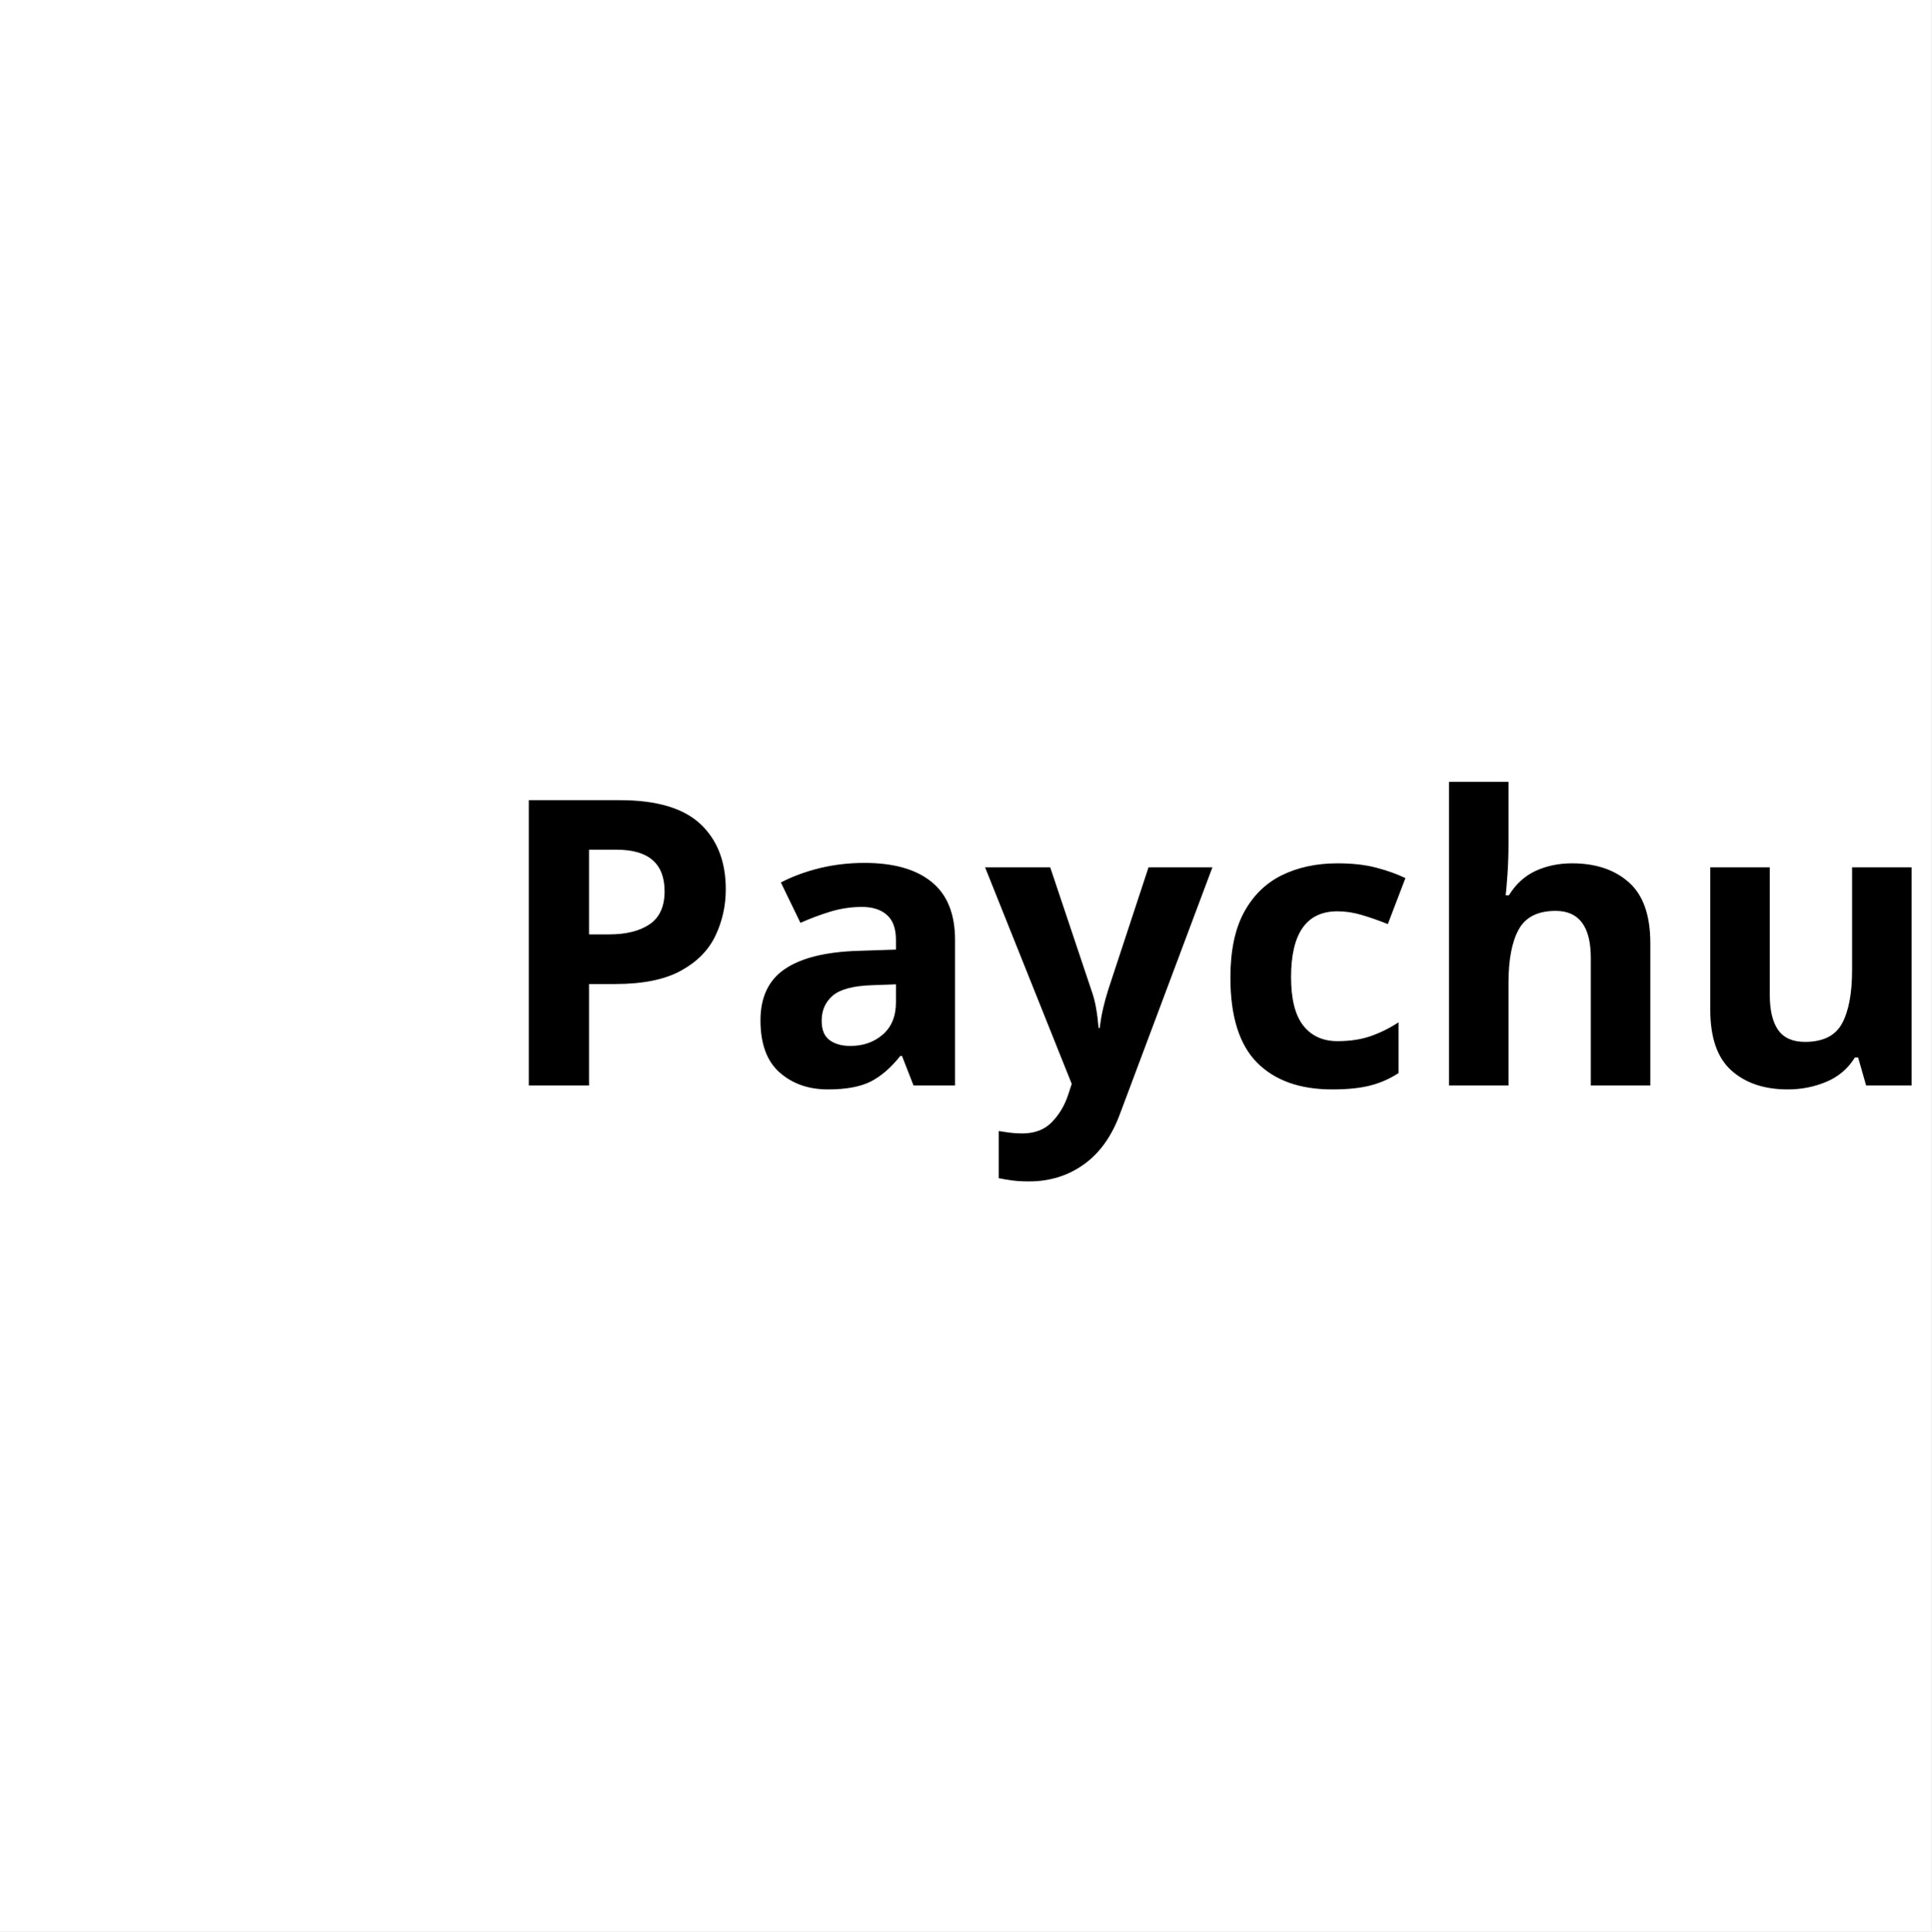
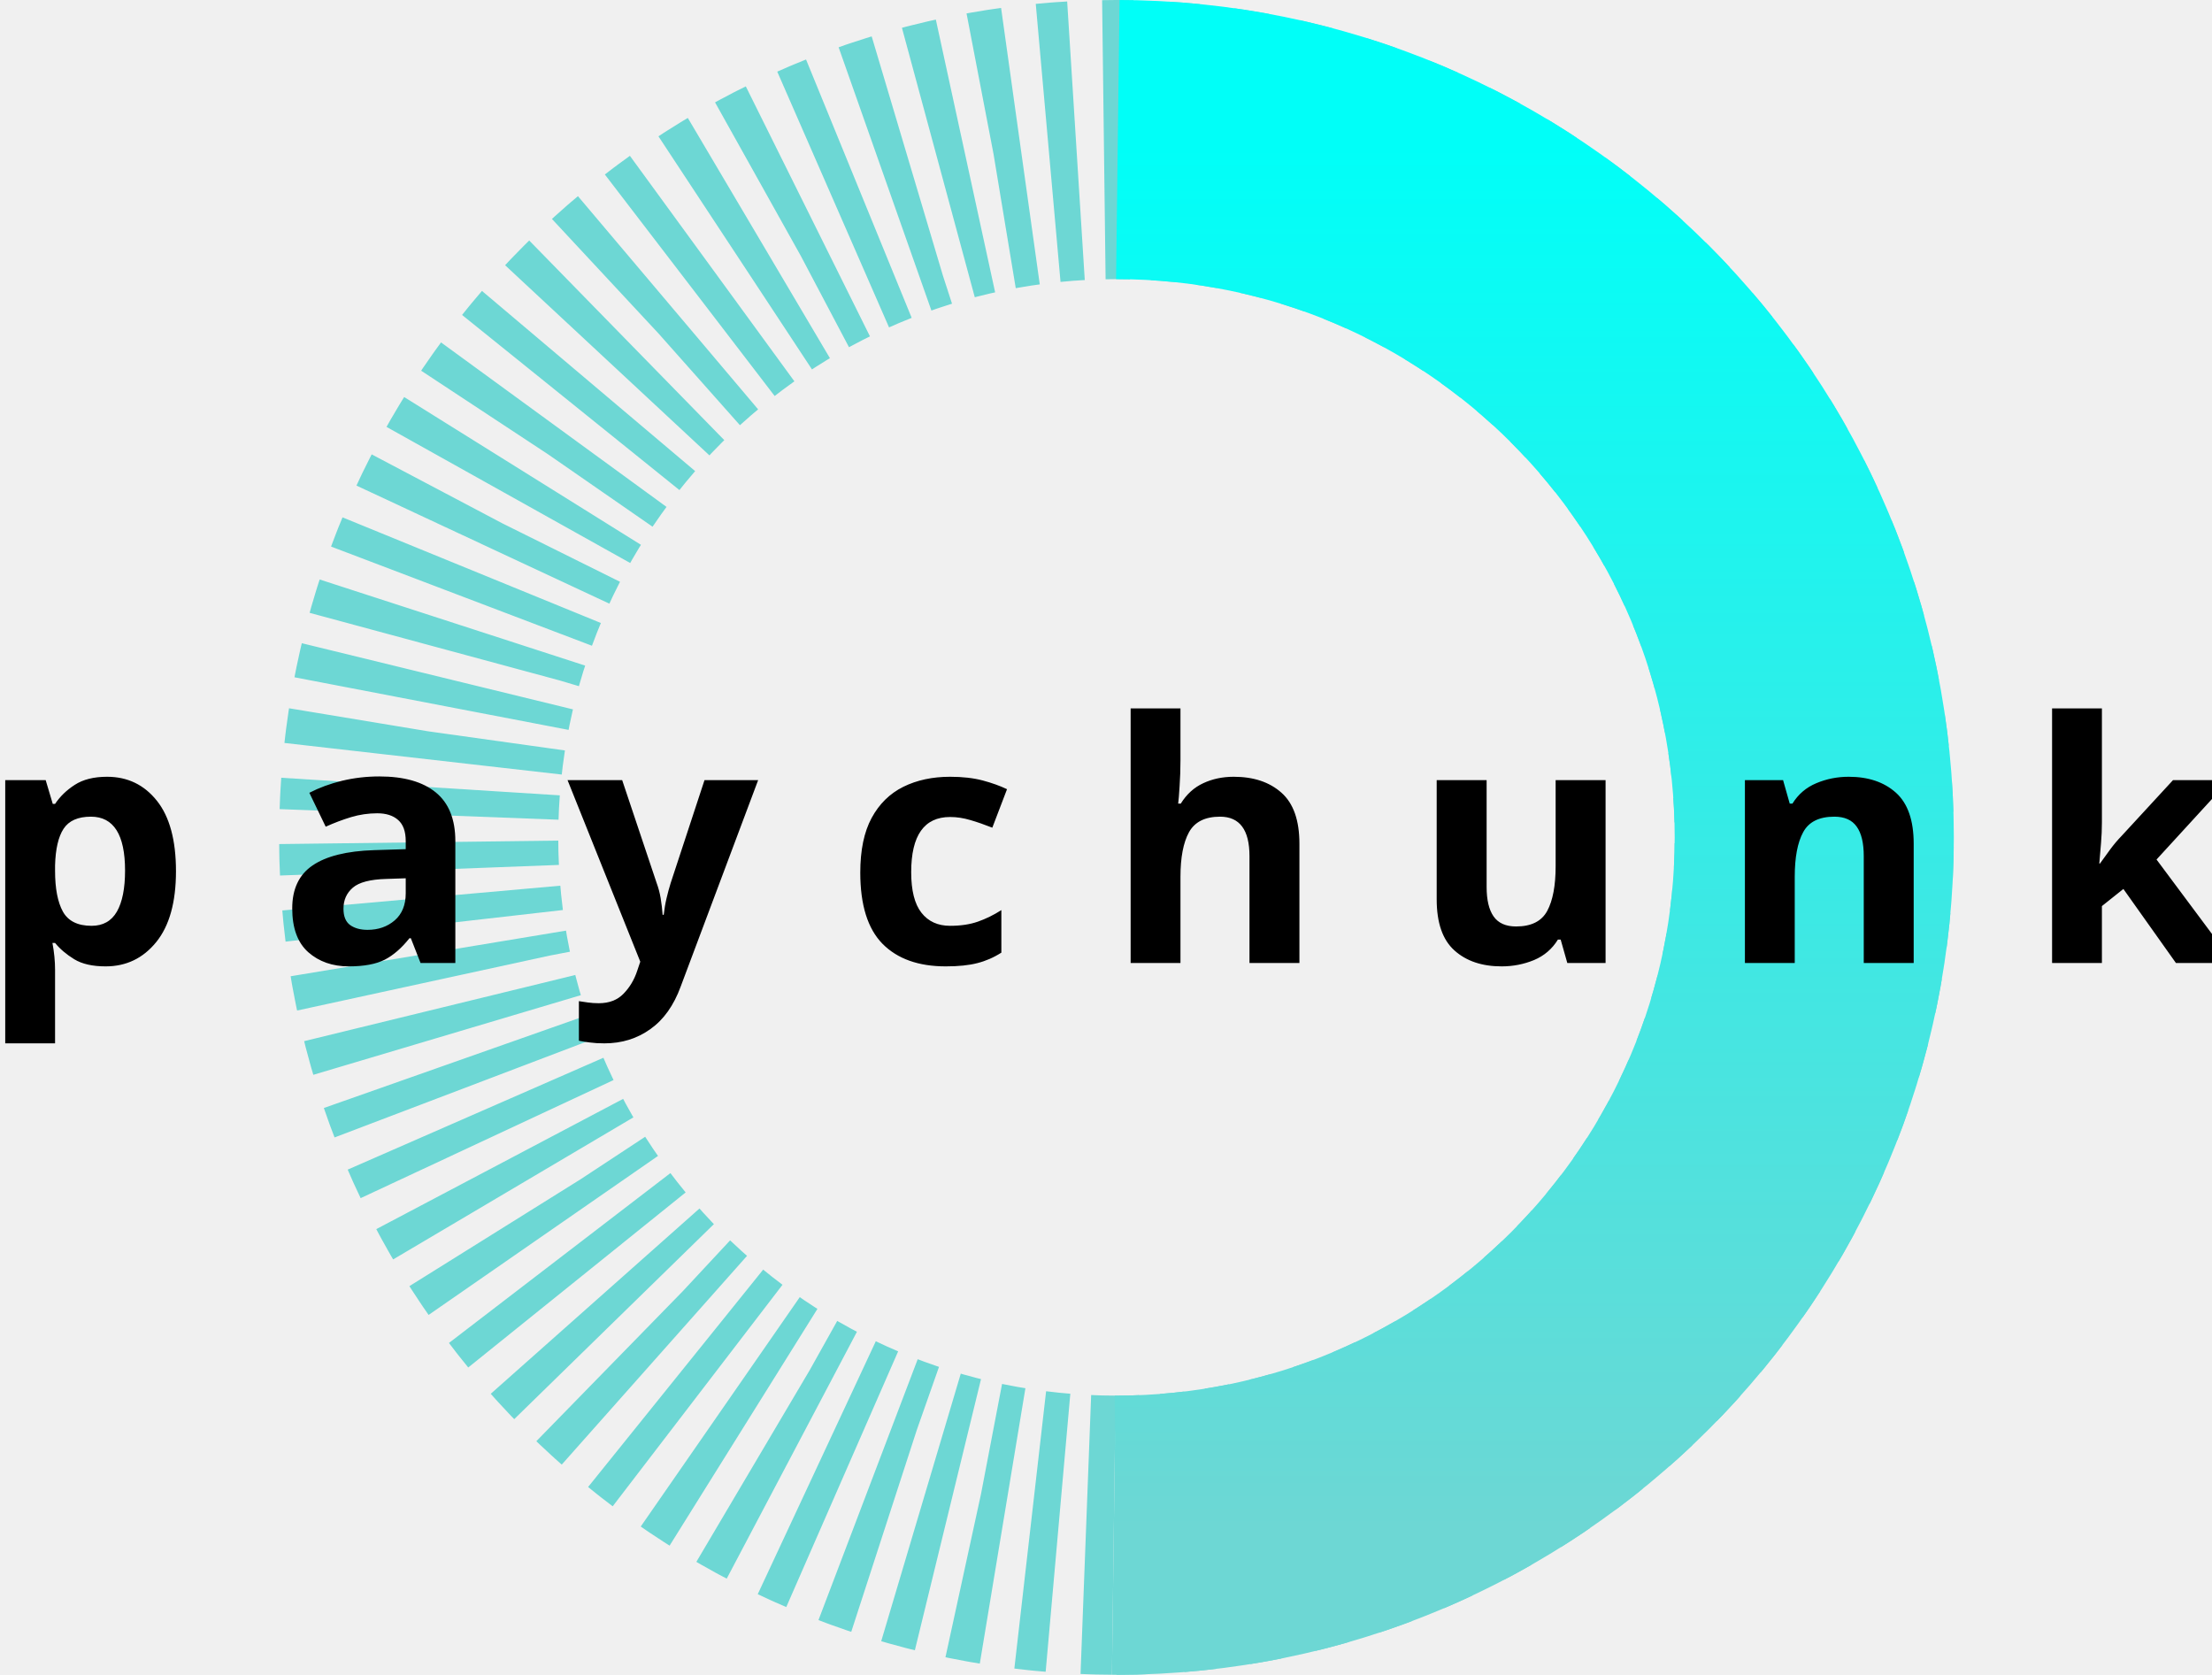
- <svg xmlns="http://www.w3.org/2000/svg" width="290px" height="290px" viewBox="0 0 290 290" version="1.1">
+ <svg xmlns="http://www.w3.org/2000/svg" width="317px" height="240px" viewBox="0 0 317 240" version="1.1">
+   <defs>
+     <linearGradient x1="50%" y1="0%" x2="50%" y2="100%" id="linearGradient-1">
+       <stop stop-color="#00FFF8" offset="0%" />
+       <stop stop-color="#6DD7D4" offset="100%" />
+     </linearGradient>
+   </defs>
  <g id="Page-1" stroke="none" stroke-width="1" fill="none" fill-rule="evenodd">
-     <g id="Group-41">
-       <rect id="Rectangle" fill="#FFFFFF" x="0" y="0" width="290" height="290" />
-       <g id="Group-40" transform="translate(33, 33)">
-         <g id="Group-10" transform="translate(0, 0)" stroke="" stroke-width="25">
-           <circle id="Oval" cx="112.5" cy="112.5" r="100" />
+     <g id="DonutChart" transform="translate(-831, -191)">
+       <g id="Group" transform="translate(828, 211)">
+         <g id="Donut-3" transform="translate(63, 0)" stroke-width="40">
+           <path d="M100,200 C155.228,200 200,155.228 200,100 C200,44.772 155.228,0 100,0 C44.772,0 0,44.772 0,100 C0,155.228 44.772,200 100,200 Z" id="Oval" stroke="#6DD7D4" stroke-dasharray="4" />
+           <path d="M100,200 C155.228,200 200,155.228 200,100 C200,44.772 155.228,0 100,0 C44.772,0 0,44.772 0,100 C0,155.228 44.772,200 100,200 Z" id="Oval" stroke="url(#linearGradient-1)" stroke-dasharray="314,314" />
        </g>
-         <g id="Group-39" transform="translate(41, 68)">
-           <rect id="Rectangle" fill="#FFFFFF" x="128" y="15" width="84.091" height="63.636" />
-           <text id="Paychunk" font-family="Typewriter_Condensed-Bold, Typewriter_Condensed" font-size="60" font-style="condensed" font-weight="bold" fill="#000000">
-             <tspan x="0" y="62">Paychunk</tspan>
-           </text>
-         </g>
+         <text id="p-a-y-c-h-u-n-k" font-family="Typewriter_Condensed-Bold, Typewriter_Condensed" font-size="48" font-style="condensed" font-weight="bold" fill="#000000">
+           <tspan x="0" y="118">p a y c h u n k</tspan>
+         </text>
      </g>
    </g>
  </g>
</svg>
